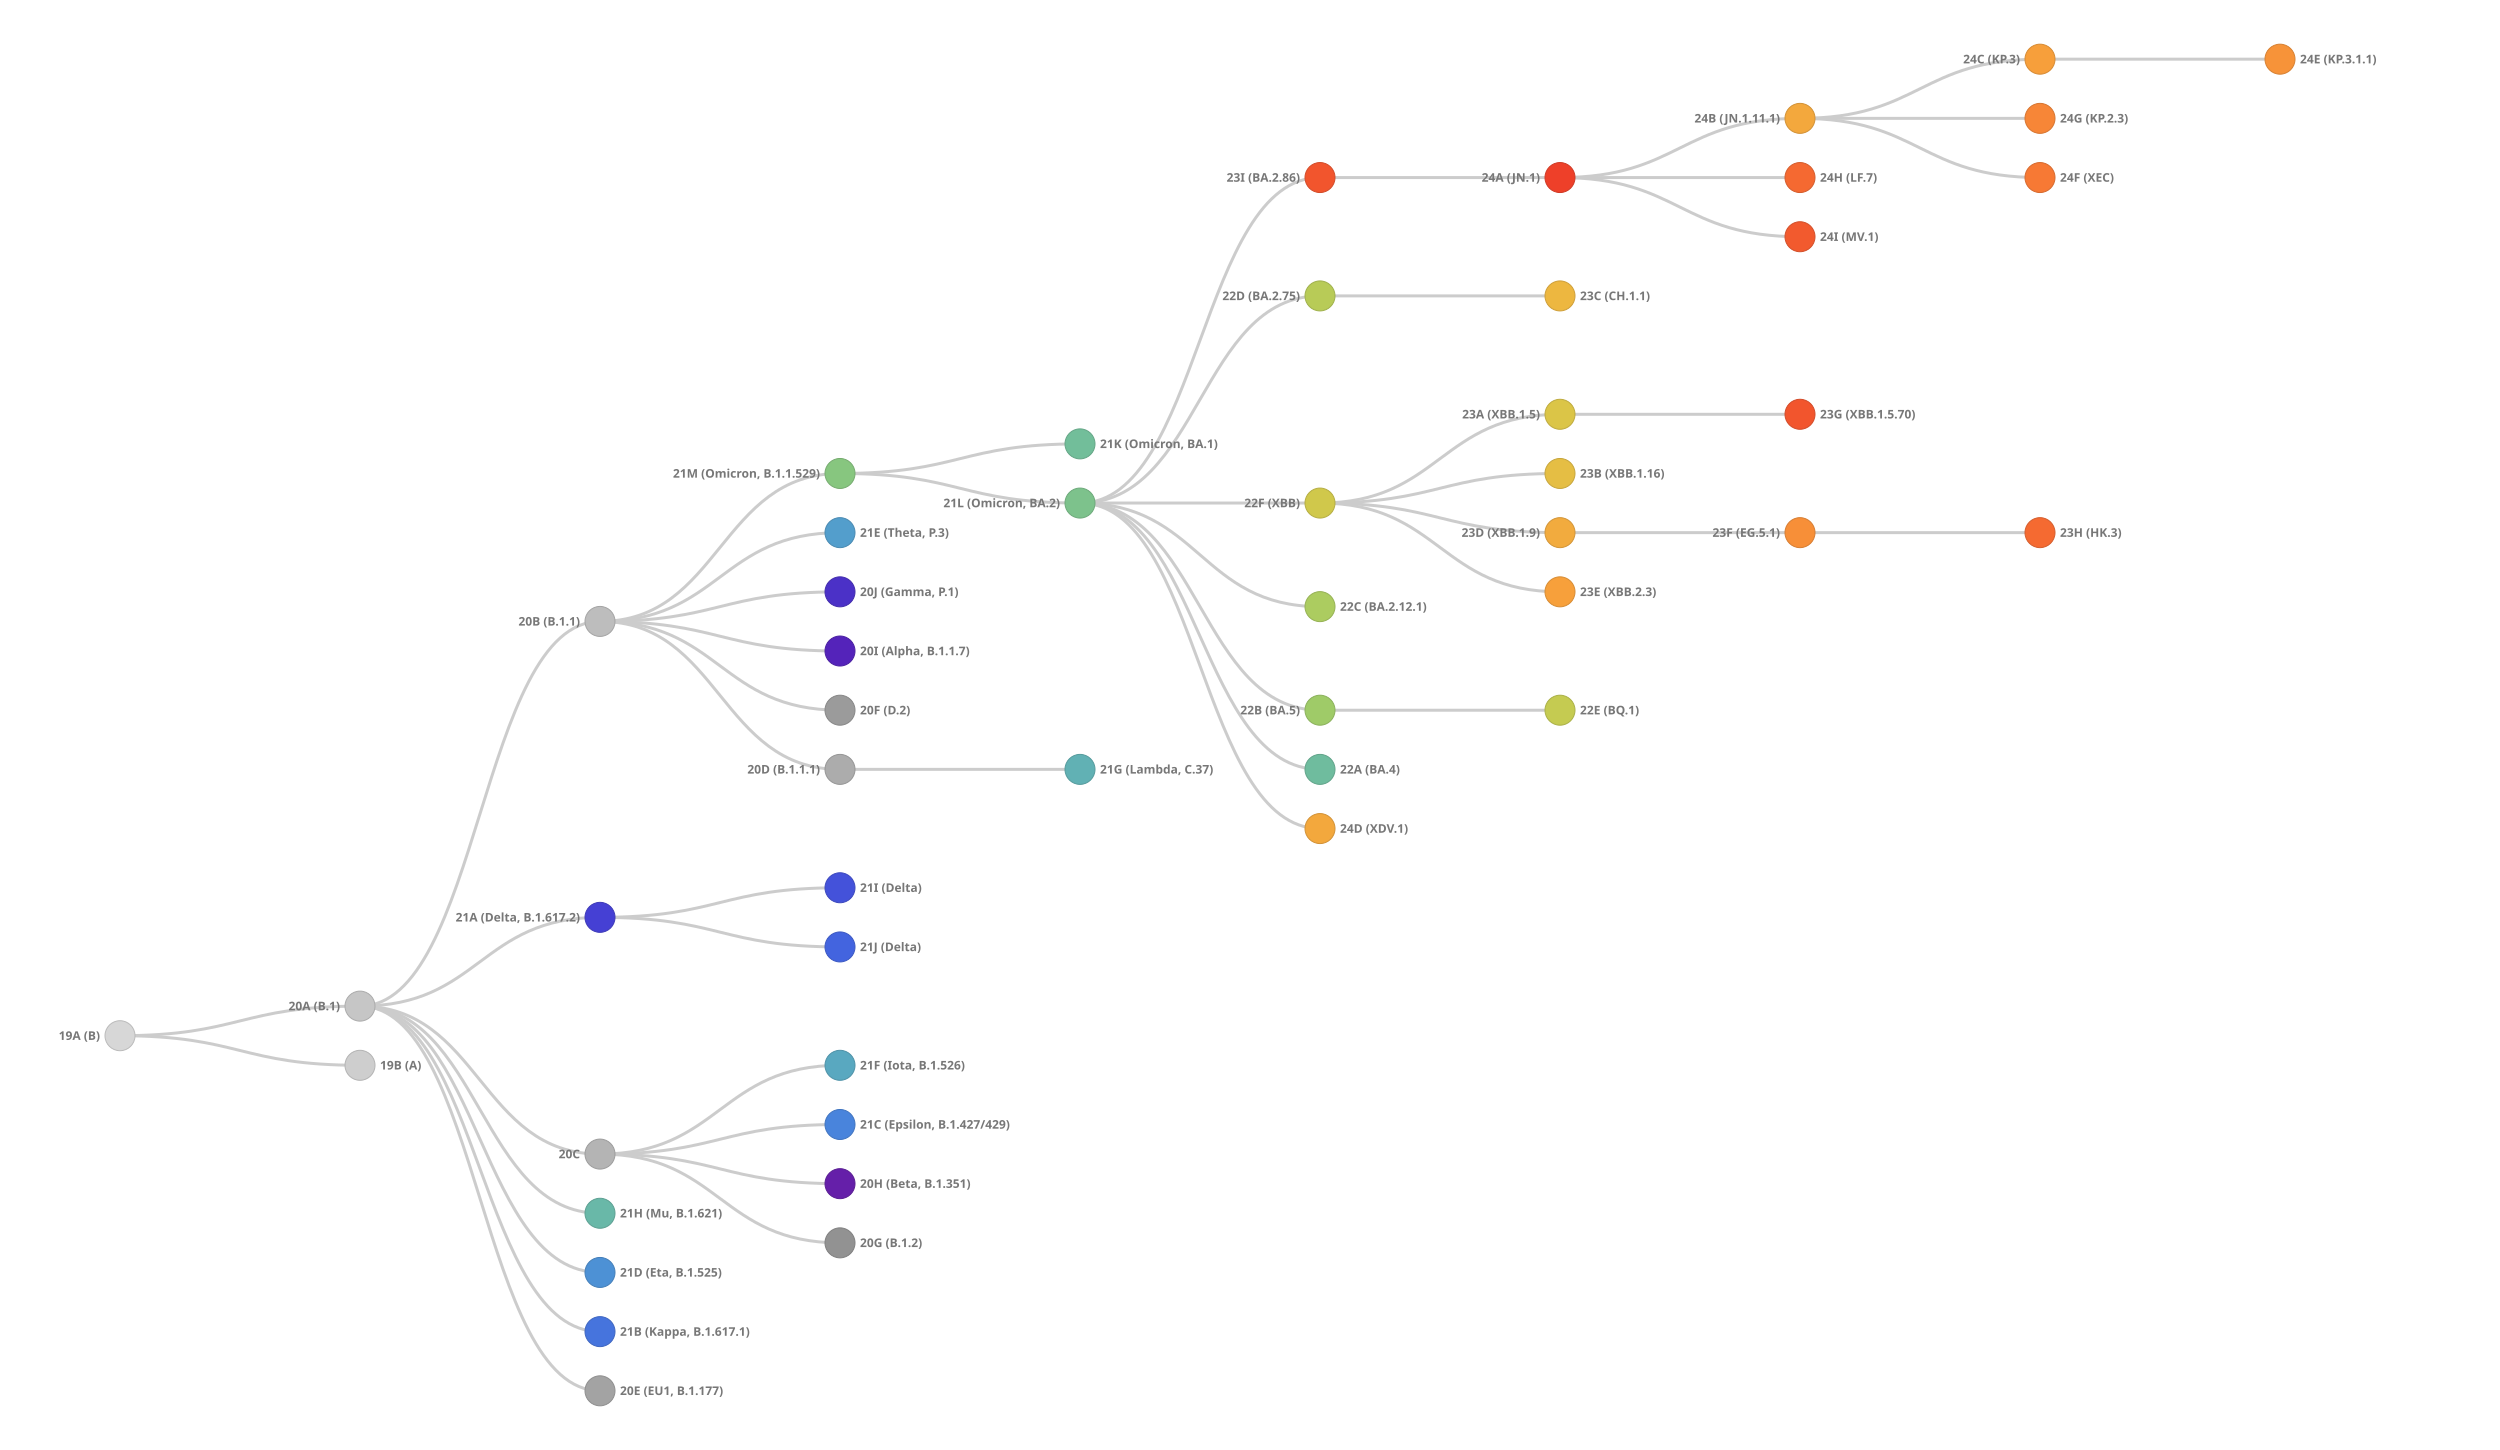
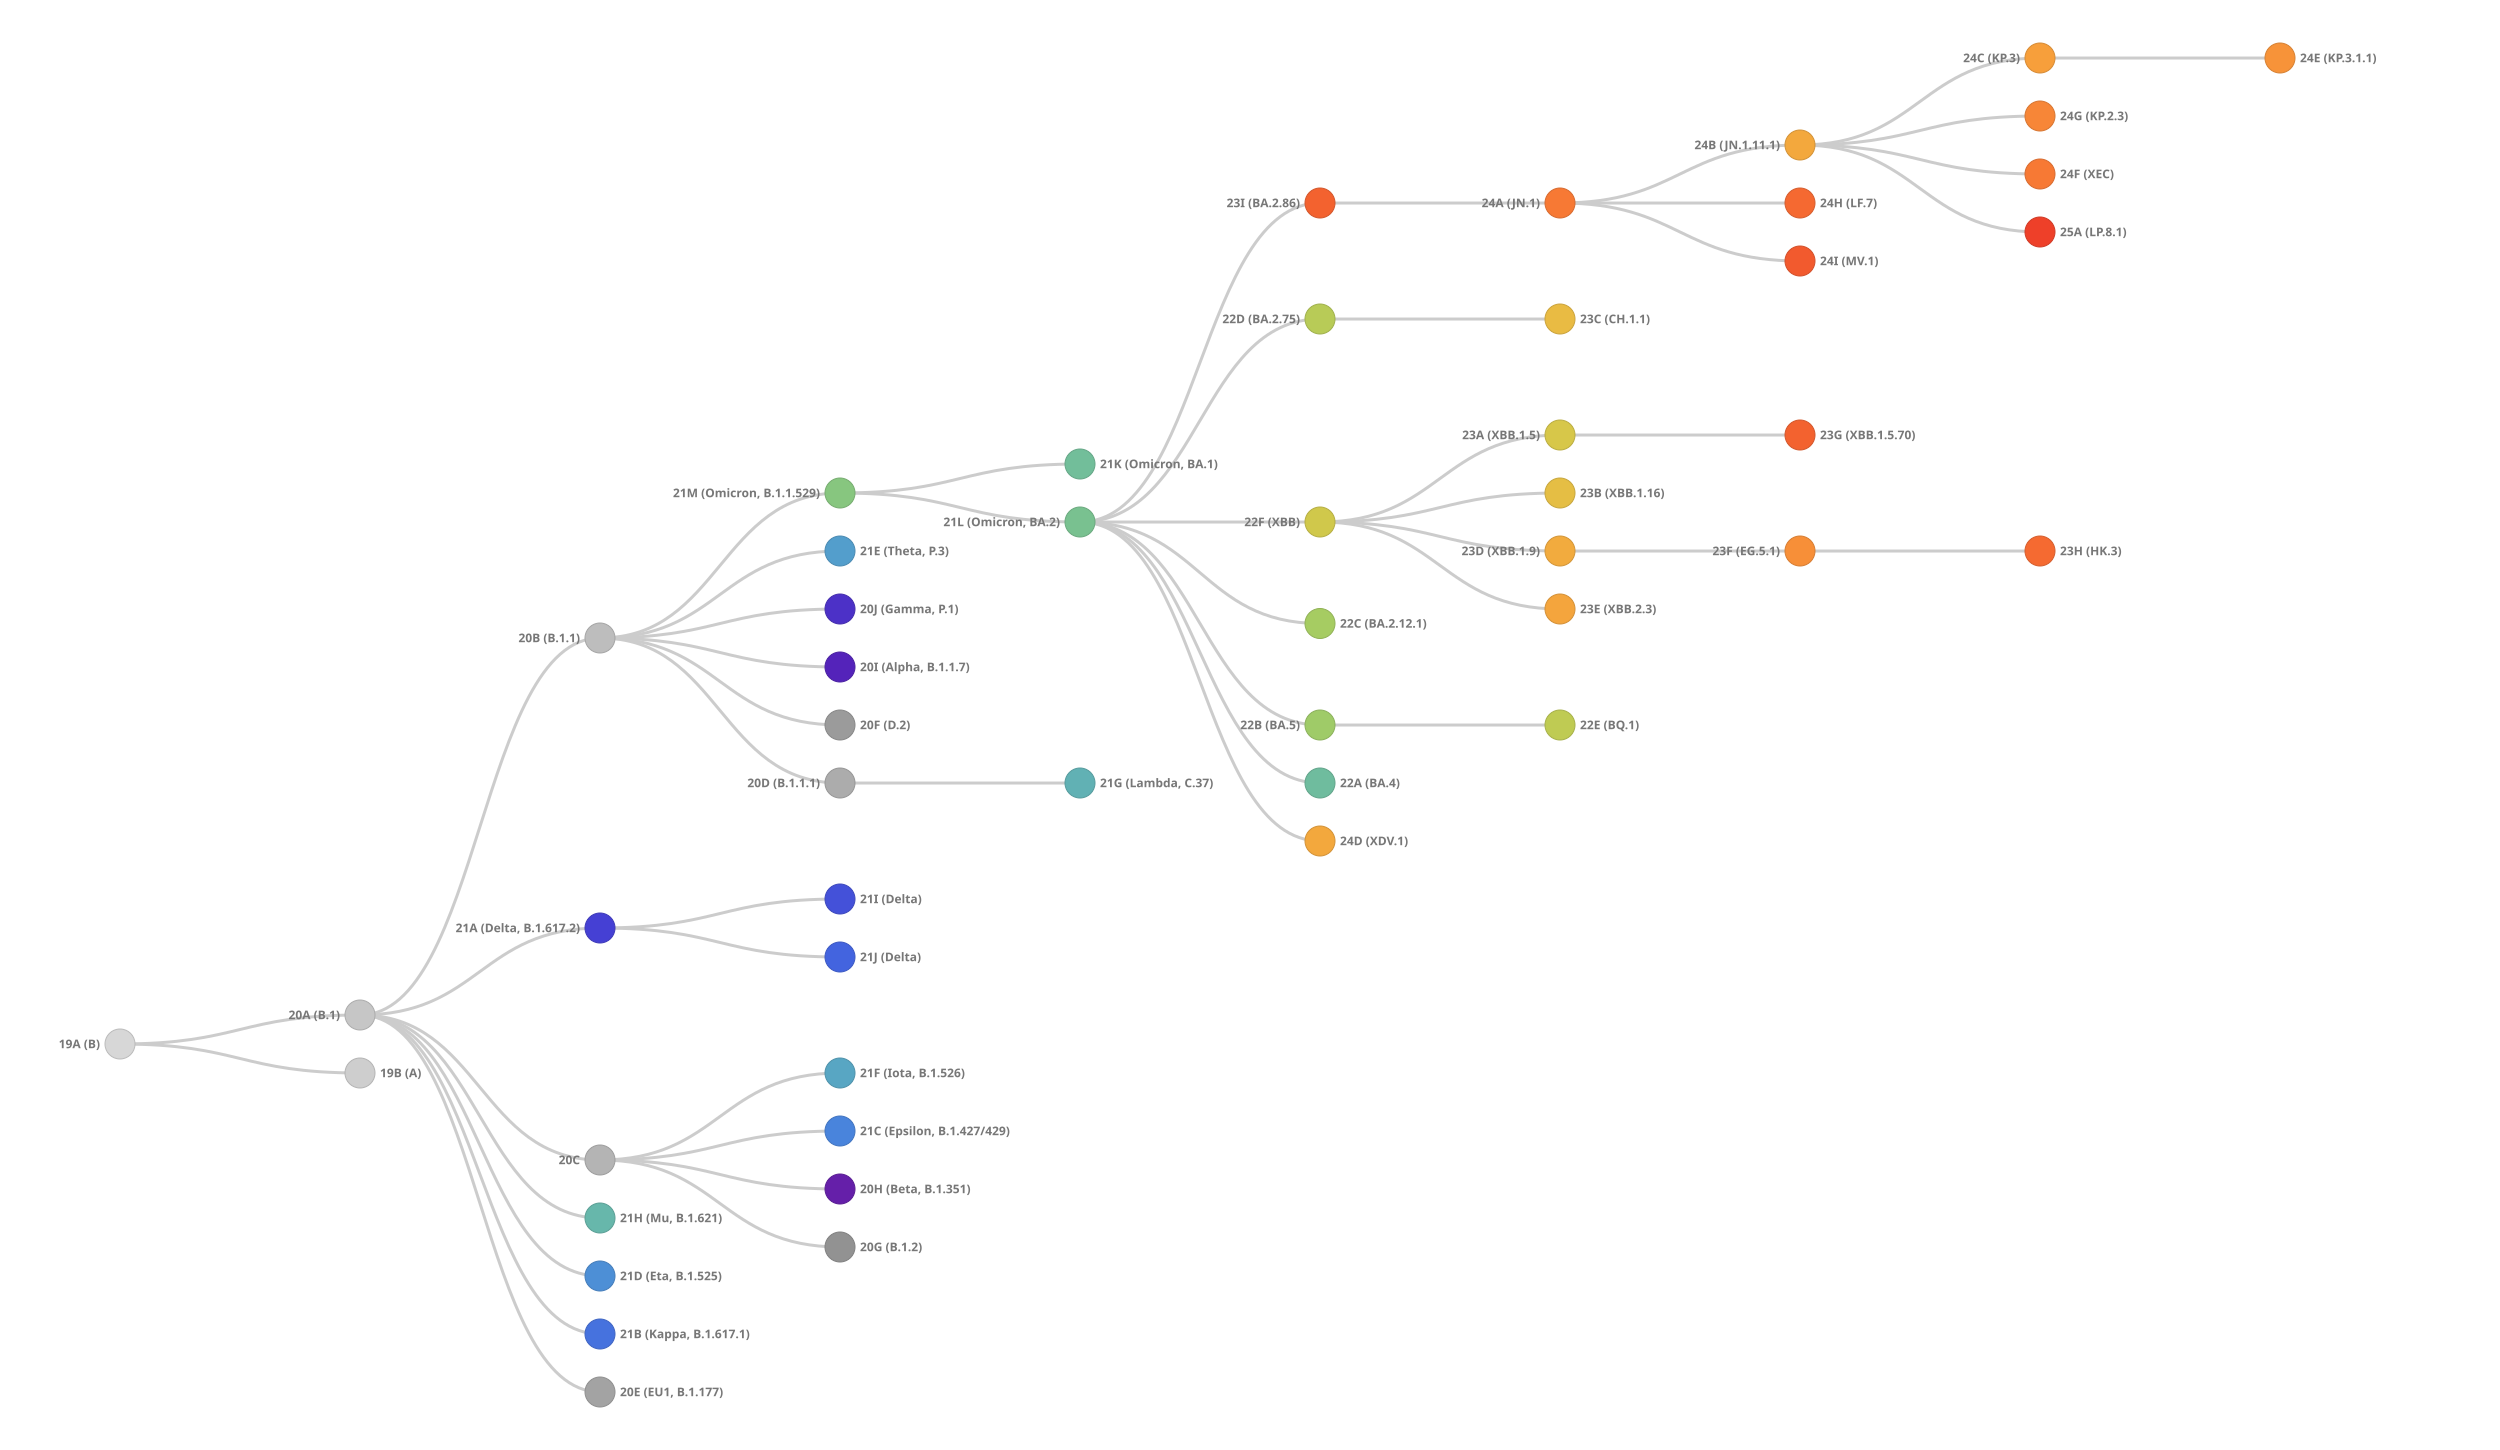
<svg xmlns="http://www.w3.org/2000/svg" class="d3-component" style="font-family:sans-serif;font-size:1.3rem" viewBox="0 0 2500 1450">
  <g transform="translate(120,0)">
-     <path fill="none" stroke="#ccc" stroke-width="3px" d="M 240 1006.122               C 120 1006.122,                 120 1035.714,                 0 1035.714" />
-     <path fill="none" stroke="#ccc" stroke-width="3px" d="M 240 1065.306               C 120 1065.306,                 120 1035.714,                 0 1035.714" />
-     <path fill="none" stroke="#ccc" stroke-width="3px" d="M 480 621.429               C 360 621.429,                 360 1006.122,                 240 1006.122" />
-     <path fill="none" stroke="#ccc" stroke-width="3px" d="M 480 917.347               C 360 917.347,                 360 1006.122,                 240 1006.122" />
-     <path fill="none" stroke="#ccc" stroke-width="3px" d="M 480 1154.082               C 360 1154.082,                 360 1006.122,                 240 1006.122" />
-     <path fill="none" stroke="#ccc" stroke-width="3px" d="M 480 1213.265               C 360 1213.265,                 360 1006.122,                 240 1006.122" />
-     <path fill="none" stroke="#ccc" stroke-width="3px" d="M 480 1272.449               C 360 1272.449,                 360 1006.122,                 240 1006.122" />
-     <path fill="none" stroke="#ccc" stroke-width="3px" d="M 480 1331.633               C 360 1331.633,                 360 1006.122,                 240 1006.122" />
-     <path fill="none" stroke="#ccc" stroke-width="3px" d="M 480 1390.816               C 360 1390.816,                 360 1006.122,                 240 1006.122" />
-     <path fill="none" stroke="#ccc" stroke-width="3px" d="M 720 473.469               C 600 473.469,                 600 621.429,                 480 621.429" />
-     <path fill="none" stroke="#ccc" stroke-width="3px" d="M 720 532.653               C 600 532.653,                 600 621.429,                 480 621.429" />
-     <path fill="none" stroke="#ccc" stroke-width="3px" d="M 720 591.837               C 600 591.837,                 600 621.429,                 480 621.429" />
-     <path fill="none" stroke="#ccc" stroke-width="3px" d="M 720 651.02               C 600 651.02,                 600 621.429,                 480 621.429" />
-     <path fill="none" stroke="#ccc" stroke-width="3px" d="M 720 710.204               C 600 710.204,                 600 621.429,                 480 621.429" />
-     <path fill="none" stroke="#ccc" stroke-width="3px" d="M 720 769.388               C 600 769.388,                 600 621.429,                 480 621.429" />
-     <path fill="none" stroke="#ccc" stroke-width="3px" d="M 720 887.755               C 600 887.755,                 600 917.347,                 480 917.347" />
-     <path fill="none" stroke="#ccc" stroke-width="3px" d="M 720 946.939               C 600 946.939,                 600 917.347,                 480 917.347" />
-     <path fill="none" stroke="#ccc" stroke-width="3px" d="M 720 1065.306               C 600 1065.306,                 600 1154.082,                 480 1154.082" />
-     <path fill="none" stroke="#ccc" stroke-width="3px" d="M 720 1124.49               C 600 1124.49,                 600 1154.082,                 480 1154.082" />
-     <path fill="none" stroke="#ccc" stroke-width="3px" d="M 720 1183.673               C 600 1183.673,                 600 1154.082,                 480 1154.082" />
-     <path fill="none" stroke="#ccc" stroke-width="3px" d="M 720 1242.857               C 600 1242.857,                 600 1154.082,                 480 1154.082" />
-     <path fill="none" stroke="#ccc" stroke-width="3px" d="M 960 443.878               C 840 443.878,                 840 473.469,                 720 473.469" />
-     <path fill="none" stroke="#ccc" stroke-width="3px" d="M 960 503.061               C 840 503.061,                 840 473.469,                 720 473.469" />
-     <path fill="none" stroke="#ccc" stroke-width="3px" d="M 960 769.388               C 840 769.388,                 840 769.388,                 720 769.388" />
-     <path fill="none" stroke="#ccc" stroke-width="3px" d="M 1200 177.551               C 1080 177.551,                 1080 503.061,                 960 503.061" />
-     <path fill="none" stroke="#ccc" stroke-width="3px" d="M 1200 295.918               C 1080 295.918,                 1080 503.061,                 960 503.061" />
-     <path fill="none" stroke="#ccc" stroke-width="3px" d="M 1200 503.061               C 1080 503.061,                 1080 503.061,                 960 503.061" />
-     <path fill="none" stroke="#ccc" stroke-width="3px" d="M 1200 606.633               C 1080 606.633,                 1080 503.061,                 960 503.061" />
-     <path fill="none" stroke="#ccc" stroke-width="3px" d="M 1200 710.204               C 1080 710.204,                 1080 503.061,                 960 503.061" />
-     <path fill="none" stroke="#ccc" stroke-width="3px" d="M 1200 769.388               C 1080 769.388,                 1080 503.061,                 960 503.061" />
-     <path fill="none" stroke="#ccc" stroke-width="3px" d="M 1200 828.571               C 1080 828.571,                 1080 503.061,                 960 503.061" />
-     <path fill="none" stroke="#ccc" stroke-width="3px" d="M 1440 177.551               C 1320 177.551,                 1320 177.551,                 1200 177.551" />
-     <path fill="none" stroke="#ccc" stroke-width="3px" d="M 1440 295.918               C 1320 295.918,                 1320 295.918,                 1200 295.918" />
-     <path fill="none" stroke="#ccc" stroke-width="3px" d="M 1440 414.286               C 1320 414.286,                 1320 503.061,                 1200 503.061" />
-     <path fill="none" stroke="#ccc" stroke-width="3px" d="M 1440 473.469               C 1320 473.469,                 1320 503.061,                 1200 503.061" />
-     <path fill="none" stroke="#ccc" stroke-width="3px" d="M 1440 532.653               C 1320 532.653,                 1320 503.061,                 1200 503.061" />
-     <path fill="none" stroke="#ccc" stroke-width="3px" d="M 1440 591.837               C 1320 591.837,                 1320 503.061,                 1200 503.061" />
-     <path fill="none" stroke="#ccc" stroke-width="3px" d="M 1440 710.204               C 1320 710.204,                 1320 710.204,                 1200 710.204" />
-     <path fill="none" stroke="#ccc" stroke-width="3px" d="M 1680 118.367               C 1560 118.367,                 1560 177.551,                 1440 177.551" />
-     <path fill="none" stroke="#ccc" stroke-width="3px" d="M 1680 177.551               C 1560 177.551,                 1560 177.551,                 1440 177.551" />
-     <path fill="none" stroke="#ccc" stroke-width="3px" d="M 1680 236.735               C 1560 236.735,                 1560 177.551,                 1440 177.551" />
-     <path fill="none" stroke="#ccc" stroke-width="3px" d="M 1680 414.286               C 1560 414.286,                 1560 414.286,                 1440 414.286" />
-     <path fill="none" stroke="#ccc" stroke-width="3px" d="M 1680 532.653               C 1560 532.653,                 1560 532.653,                 1440 532.653" />
-     <path fill="none" stroke="#ccc" stroke-width="3px" d="M 1920 59.184               C 1800 59.184,                 1800 118.367,                 1680 118.367" />
-     <path fill="none" stroke="#ccc" stroke-width="3px" d="M 1920 118.367               C 1800 118.367,                 1800 118.367,                 1680 118.367" />
-     <path fill="none" stroke="#ccc" stroke-width="3px" d="M 1920 177.551               C 1800 177.551,                 1800 118.367,                 1680 118.367" />
-     <path fill="none" stroke="#ccc" stroke-width="3px" d="M 1920 532.653               C 1800 532.653,                 1800 532.653,                 1680 532.653" />
-     <path fill="none" stroke="#ccc" stroke-width="3px" d="M 2160 59.184               C 2040 59.184,                 2040 59.184,                 1920 59.184" />
-     <g class="node" transform="translate(0,1035.714)">
+     <path fill="none" stroke="#ccc" stroke-width="3px" d="M 240 1015               C 120 1015,                 120 1044,                 0 1044" />
+     <path fill="none" stroke="#ccc" stroke-width="3px" d="M 240 1073               C 120 1073,                 120 1044,                 0 1044" />
+     <path fill="none" stroke="#ccc" stroke-width="3px" d="M 480 638               C 360 638,                 360 1015,                 240 1015" />
+     <path fill="none" stroke="#ccc" stroke-width="3px" d="M 480 928               C 360 928,                 360 1015,                 240 1015" />
+     <path fill="none" stroke="#ccc" stroke-width="3px" d="M 480 1160               C 360 1160,                 360 1015,                 240 1015" />
+     <path fill="none" stroke="#ccc" stroke-width="3px" d="M 480 1218               C 360 1218,                 360 1015,                 240 1015" />
+     <path fill="none" stroke="#ccc" stroke-width="3px" d="M 480 1276               C 360 1276,                 360 1015,                 240 1015" />
+     <path fill="none" stroke="#ccc" stroke-width="3px" d="M 480 1334               C 360 1334,                 360 1015,                 240 1015" />
+     <path fill="none" stroke="#ccc" stroke-width="3px" d="M 480 1392               C 360 1392,                 360 1015,                 240 1015" />
+     <path fill="none" stroke="#ccc" stroke-width="3px" d="M 720 493               C 600 493,                 600 638,                 480 638" />
+     <path fill="none" stroke="#ccc" stroke-width="3px" d="M 720 551               C 600 551,                 600 638,                 480 638" />
+     <path fill="none" stroke="#ccc" stroke-width="3px" d="M 720 609               C 600 609,                 600 638,                 480 638" />
+     <path fill="none" stroke="#ccc" stroke-width="3px" d="M 720 667               C 600 667,                 600 638,                 480 638" />
+     <path fill="none" stroke="#ccc" stroke-width="3px" d="M 720 725               C 600 725,                 600 638,                 480 638" />
+     <path fill="none" stroke="#ccc" stroke-width="3px" d="M 720 783               C 600 783,                 600 638,                 480 638" />
+     <path fill="none" stroke="#ccc" stroke-width="3px" d="M 720 899               C 600 899,                 600 928,                 480 928" />
+     <path fill="none" stroke="#ccc" stroke-width="3px" d="M 720 957               C 600 957,                 600 928,                 480 928" />
+     <path fill="none" stroke="#ccc" stroke-width="3px" d="M 720 1073               C 600 1073,                 600 1160,                 480 1160" />
+     <path fill="none" stroke="#ccc" stroke-width="3px" d="M 720 1131               C 600 1131,                 600 1160,                 480 1160" />
+     <path fill="none" stroke="#ccc" stroke-width="3px" d="M 720 1189               C 600 1189,                 600 1160,                 480 1160" />
+     <path fill="none" stroke="#ccc" stroke-width="3px" d="M 720 1247               C 600 1247,                 600 1160,                 480 1160" />
+     <path fill="none" stroke="#ccc" stroke-width="3px" d="M 960 464               C 840 464,                 840 493,                 720 493" />
+     <path fill="none" stroke="#ccc" stroke-width="3px" d="M 960 522               C 840 522,                 840 493,                 720 493" />
+     <path fill="none" stroke="#ccc" stroke-width="3px" d="M 960 783               C 840 783,                 840 783,                 720 783" />
+     <path fill="none" stroke="#ccc" stroke-width="3px" d="M 1200 203               C 1080 203,                 1080 522,                 960 522" />
+     <path fill="none" stroke="#ccc" stroke-width="3px" d="M 1200 319               C 1080 319,                 1080 522,                 960 522" />
+     <path fill="none" stroke="#ccc" stroke-width="3px" d="M 1200 522               C 1080 522,                 1080 522,                 960 522" />
+     <path fill="none" stroke="#ccc" stroke-width="3px" d="M 1200 623.5               C 1080 623.5,                 1080 522,                 960 522" />
+     <path fill="none" stroke="#ccc" stroke-width="3px" d="M 1200 725               C 1080 725,                 1080 522,                 960 522" />
+     <path fill="none" stroke="#ccc" stroke-width="3px" d="M 1200 783               C 1080 783,                 1080 522,                 960 522" />
+     <path fill="none" stroke="#ccc" stroke-width="3px" d="M 1200 841               C 1080 841,                 1080 522,                 960 522" />
+     <path fill="none" stroke="#ccc" stroke-width="3px" d="M 1440 203               C 1320 203,                 1320 203,                 1200 203" />
+     <path fill="none" stroke="#ccc" stroke-width="3px" d="M 1440 319               C 1320 319,                 1320 319,                 1200 319" />
+     <path fill="none" stroke="#ccc" stroke-width="3px" d="M 1440 435               C 1320 435,                 1320 522,                 1200 522" />
+     <path fill="none" stroke="#ccc" stroke-width="3px" d="M 1440 493               C 1320 493,                 1320 522,                 1200 522" />
+     <path fill="none" stroke="#ccc" stroke-width="3px" d="M 1440 551               C 1320 551,                 1320 522,                 1200 522" />
+     <path fill="none" stroke="#ccc" stroke-width="3px" d="M 1440 609               C 1320 609,                 1320 522,                 1200 522" />
+     <path fill="none" stroke="#ccc" stroke-width="3px" d="M 1440 725               C 1320 725,                 1320 725,                 1200 725" />
+     <path fill="none" stroke="#ccc" stroke-width="3px" d="M 1680 145               C 1560 145,                 1560 203,                 1440 203" />
+     <path fill="none" stroke="#ccc" stroke-width="3px" d="M 1680 203               C 1560 203,                 1560 203,                 1440 203" />
+     <path fill="none" stroke="#ccc" stroke-width="3px" d="M 1680 261               C 1560 261,                 1560 203,                 1440 203" />
+     <path fill="none" stroke="#ccc" stroke-width="3px" d="M 1680 435               C 1560 435,                 1560 435,                 1440 435" />
+     <path fill="none" stroke="#ccc" stroke-width="3px" d="M 1680 551               C 1560 551,                 1560 551,                 1440 551" />
+     <path fill="none" stroke="#ccc" stroke-width="3px" d="M 1920 58               C 1800 58,                 1800 145,                 1680 145" />
+     <path fill="none" stroke="#ccc" stroke-width="3px" d="M 1920 116               C 1800 116,                 1800 145,                 1680 145" />
+     <path fill="none" stroke="#ccc" stroke-width="3px" d="M 1920 174               C 1800 174,                 1800 145,                 1680 145" />
+     <path fill="none" stroke="#ccc" stroke-width="3px" d="M 1920 232               C 1800 232,                 1800 145,                 1680 145" />
+     <path fill="none" stroke="#ccc" stroke-width="3px" d="M 1920 551               C 1800 551,                 1800 551,                 1680 551" />
+     <path fill="none" stroke="#ccc" stroke-width="3px" d="M 2160 58               C 2040 58,                 2040 58,                 1920 58" />
+     <g class="node" transform="translate(0,1044)">
      <circle class="node" r="15" style="fill: rgb(215, 215, 215); stroke: rgb(186, 186, 186);" />
      <text dy=".35em" x="-20" text-anchor="end" fill="#777" font-weight="700">19A (B)</text>
    </g>
-     <g class="node" transform="translate(240,1006.122)">
+     <g class="node" transform="translate(240,1015)">
      <circle class="node" r="15" style="fill: rgb(198, 198, 198); stroke: rgb(171, 171, 171);" />
      <text dy=".35em" x="-20" text-anchor="end" fill="#777" font-weight="700">20A (B.1)</text>
    </g>
-     <g class="node" transform="translate(240,1065.306)">
+     <g class="node" transform="translate(240,1073)">
      <circle class="node" r="15" style="fill: rgb(206, 206, 206); stroke: rgb(179, 179, 179);" />
      <text dy=".35em" x="20" text-anchor="start" fill="#777" font-weight="700">19B (A)</text>
    </g>
-     <g class="node" transform="translate(480,621.4286)">
+     <g class="node" transform="translate(480,638)">
      <circle class="node" r="15" style="fill: rgb(189, 189, 189); stroke: rgb(164, 164, 164);" />
      <text dy=".35em" x="-20" text-anchor="end" fill="#777" font-weight="700">20B (B.1.1)</text>
    </g>
-     <g class="node" transform="translate(480,917.3469)">
+     <g class="node" transform="translate(480,928)">
      <circle class="node" r="15" style="fill: rgb(69, 64, 212); stroke: rgb(60, 56, 183);" />
      <text dy=".35em" x="-20" text-anchor="end" fill="#777" font-weight="700">21A (Delta, B.1.617.2)</text>
    </g>
-     <g class="node" transform="translate(480,1154.082)">
+     <g class="node" transform="translate(480,1160)">
      <circle class="node" r="15" style="fill: rgb(180, 180, 180); stroke: rgb(156, 156, 156);" />
      <text dy=".35em" x="-20" text-anchor="end" fill="#777" font-weight="700">20C</text>
    </g>
-     <g class="node" transform="translate(480,1213.265)">
-       <circle class="node" r="15" style="fill: rgb(105, 184, 168); stroke: rgb(91, 159, 145);" />
+     <g class="node" transform="translate(480,1218)">
+       <circle class="node" r="15" style="fill: rgb(103, 183, 171); stroke: rgb(89, 158, 148);" />
      <text dy=".35em" x="20" text-anchor="start" fill="#777" font-weight="700">21H (Mu, B.1.621)</text>
    </g>
-     <g class="node" transform="translate(480,1272.449)">
-       <circle class="node" r="15" style="fill: rgb(77, 145, 213); stroke: rgb(67, 126, 184);" />
+     <g class="node" transform="translate(480,1276)">
+       <circle class="node" r="15" style="fill: rgb(77, 143, 214); stroke: rgb(67, 124, 185);" />
      <text dy=".35em" x="20" text-anchor="start" fill="#777" font-weight="700">21D (Eta, B.1.525)</text>
    </g>
-     <g class="node" transform="translate(480,1331.633)">
-       <circle class="node" r="15" style="fill: rgb(70, 116, 221); stroke: rgb(61, 101, 192);" />
+     <g class="node" transform="translate(480,1334)">
+       <circle class="node" r="15" style="fill: rgb(70, 114, 222); stroke: rgb(61, 99, 193);" />
      <text dy=".35em" x="20" text-anchor="start" fill="#777" font-weight="700">21B (Kappa, B.1.617.1)</text>
    </g>
-     <g class="node" transform="translate(480,1390.816)">
+     <g class="node" transform="translate(480,1392)">
      <circle class="node" r="15" style="fill: rgb(163, 163, 163); stroke: rgb(142, 142, 142);" />
      <text dy=".35em" x="20" text-anchor="start" fill="#777" font-weight="700">20E (EU1, B.1.177)</text>
    </g>
-     <g class="node" transform="translate(720,473.4694)">
+     <g class="node" transform="translate(720,493)">
      <circle class="node" r="15" style="fill: rgb(135, 198, 127); stroke: rgb(117, 171, 110);" />
      <text dy=".35em" x="-20" text-anchor="end" fill="#777" font-weight="700">21M (Omicron, B.1.1.529)</text>
    </g>
-     <g class="node" transform="translate(720,532.6531)">
+     <g class="node" transform="translate(720,551)">
      <circle class="node" r="15" style="fill: rgb(83, 158, 204); stroke: rgb(72, 137, 177);" />
      <text dy=".35em" x="20" text-anchor="start" fill="#777" font-weight="700">21E (Theta, P.3)</text>
    </g>
-     <g class="node" transform="translate(720,591.8367)">
-       <circle class="node" r="15" style="fill: rgb(75, 49, 199); stroke: rgb(65, 43, 172);" />
+     <g class="node" transform="translate(720,609)">
+       <circle class="node" r="15" style="fill: rgb(76, 49, 199); stroke: rgb(66, 43, 172);" />
      <text dy=".35em" x="20" text-anchor="start" fill="#777" font-weight="700">20J (Gamma, P.1)</text>
    </g>
-     <g class="node" transform="translate(720,651.0204)">
+     <g class="node" transform="translate(720,667)">
      <circle class="node" r="15" style="fill: rgb(84, 35, 186); stroke: rgb(73, 31, 161);" />
      <text dy=".35em" x="20" text-anchor="start" fill="#777" font-weight="700">20I (Alpha, B.1.1.7)</text>
    </g>
-     <g class="node" transform="translate(720,710.2041)">
+     <g class="node" transform="translate(720,725)">
      <circle class="node" r="15" style="fill: rgb(155, 155, 155); stroke: rgb(134, 134, 134);" />
      <text dy=".35em" x="20" text-anchor="start" fill="#777" font-weight="700">20F (D.2)</text>
    </g>
-     <g class="node" transform="translate(720,769.3878)">
+     <g class="node" transform="translate(720,783)">
      <circle class="node" r="15" style="fill: rgb(172, 172, 172); stroke: rgb(149, 149, 149);" />
      <text dy=".35em" x="-20" text-anchor="end" fill="#777" font-weight="700">20D (B.1.1.1)</text>
    </g>
-     <g class="node" transform="translate(720,887.7551)">
-       <circle class="node" r="15" style="fill: rgb(68, 82, 218); stroke: rgb(59, 71, 189);" />
+     <g class="node" transform="translate(720,899)">
+       <circle class="node" r="15" style="fill: rgb(68, 81, 217); stroke: rgb(59, 70, 188);" />
      <text dy=".35em" x="20" text-anchor="start" fill="#777" font-weight="700">21I (Delta)</text>
    </g>
-     <g class="node" transform="translate(720,946.9388)">
+     <g class="node" transform="translate(720,957)">
      <circle class="node" r="15" style="fill: rgb(67, 100, 223); stroke: rgb(58, 87, 194);" />
      <text dy=".35em" x="20" text-anchor="start" fill="#777" font-weight="700">21J (Delta)</text>
    </g>
-     <g class="node" transform="translate(720,1065.306)">
-       <circle class="node" r="15" style="fill: rgb(89, 168, 192); stroke: rgb(77, 145, 167);" />
+     <g class="node" transform="translate(720,1073)">
+       <circle class="node" r="15" style="fill: rgb(88, 166, 195); stroke: rgb(76, 144, 169);" />
      <text dy=".35em" x="20" text-anchor="start" fill="#777" font-weight="700">21F (Iota, B.1.526)</text>
    </g>
-     <g class="node" transform="translate(720,1124.49)">
+     <g class="node" transform="translate(720,1131)">
      <circle class="node" r="15" style="fill: rgb(73, 132, 220); stroke: rgb(63, 115, 191);" />
      <text dy=".35em" x="20" text-anchor="start" fill="#777" font-weight="700">21C (Epsilon, B.1.427/429)</text>
    </g>
-     <g class="node" transform="translate(720,1183.673)">
+     <g class="node" transform="translate(720,1189)">
      <circle class="node" r="15" style="fill: rgb(101, 31, 169); stroke: rgb(88, 27, 146);" />
      <text dy=".35em" x="20" text-anchor="start" fill="#777" font-weight="700">20H (Beta, B.1.351)</text>
    </g>
-     <g class="node" transform="translate(720,1242.857)">
+     <g class="node" transform="translate(720,1247)">
      <circle class="node" r="15" style="fill: rgb(146, 146, 146); stroke: rgb(127, 127, 127);" />
      <text dy=".35em" x="20" text-anchor="start" fill="#777" font-weight="700">20G (B.1.2)</text>
    </g>
-     <g class="node" transform="translate(960,443.8776)">
+     <g class="node" transform="translate(960,464)">
      <circle class="node" r="15" style="fill: rgb(114, 190, 154); stroke: rgb(99, 165, 133);" />
      <text dy=".35em" x="20" text-anchor="start" fill="#777" font-weight="700">21K (Omicron, BA.1)</text>
    </g>
-     <g class="node" transform="translate(960,503.0612)">
-       <circle class="node" r="15" style="fill: rgb(125, 194, 140); stroke: rgb(108, 169, 121);" />
+     <g class="node" transform="translate(960,522)">
+       <circle class="node" r="15" style="fill: rgb(121, 193, 144); stroke: rgb(105, 168, 125);" />
      <text dy=".35em" x="-20" text-anchor="end" fill="#777" font-weight="700">21L (Omicron, BA.2)</text>
    </g>
-     <g class="node" transform="translate(960,769.3878)">
+     <g class="node" transform="translate(960,783)">
      <circle class="node" r="15" style="fill: rgb(97, 177, 180); stroke: rgb(84, 154, 156);" />
      <text dy=".35em" x="20" text-anchor="start" fill="#777" font-weight="700">21G (Lambda, C.37)</text>
    </g>
-     <g class="node" transform="translate(1200,177.551)">
-       <circle class="node" r="15" style="fill: rgb(242, 85, 45); stroke: rgb(210, 74, 39);" />
+     <g class="node" transform="translate(1200,203)">
+       <circle class="node" r="15" style="fill: rgb(243, 98, 47); stroke: rgb(210, 85, 41);" />
      <text dy=".35em" x="-20" text-anchor="end" fill="#777" font-weight="700">23I (BA.2.86)</text>
    </g>
-     <g class="node" transform="translate(1200,295.9184)">
+     <g class="node" transform="translate(1200,319)">
      <circle class="node" r="15" style="fill: rgb(184, 203, 87); stroke: rgb(159, 176, 75);" />
      <text dy=".35em" x="-20" text-anchor="end" fill="#777" font-weight="700">22D (BA.2.75)</text>
    </g>
-     <g class="node" transform="translate(1200,503.0612)">
+     <g class="node" transform="translate(1200,522)">
      <circle class="node" r="15" style="fill: rgb(208, 200, 75); stroke: rgb(181, 173, 65);" />
      <text dy=".35em" x="-20" text-anchor="end" fill="#777" font-weight="700">22F (XBB)</text>
    </g>
-     <g class="node" transform="translate(1200,606.6327)">
-       <circle class="node" r="15" style="fill: rgb(172, 204, 96); stroke: rgb(149, 177, 83);" />
+     <g class="node" transform="translate(1200,623.5)">
+       <circle class="node" r="15" style="fill: rgb(166, 204, 98); stroke: rgb(144, 177, 85);" />
      <text dy=".35em" x="20" text-anchor="start" fill="#777" font-weight="700">22C (BA.2.12.1)</text>
    </g>
-     <g class="node" transform="translate(1200,710.2041)">
+     <g class="node" transform="translate(1200,725)">
      <circle class="node" r="15" style="fill: rgb(159, 203, 104); stroke: rgb(138, 176, 90);" />
      <text dy=".35em" x="-20" text-anchor="end" fill="#777" font-weight="700">22B (BA.5)</text>
    </g>
-     <g class="node" transform="translate(1200,769.3878)">
+     <g class="node" transform="translate(1200,783)">
      <circle class="node" r="15" style="fill: rgb(111, 188, 158); stroke: rgb(96, 163, 137);" />
      <text dy=".35em" x="20" text-anchor="start" fill="#777" font-weight="700">22A (BA.4)</text>
    </g>
-     <g class="node" transform="translate(1200,828.5714)">
+     <g class="node" transform="translate(1200,841)">
      <circle class="node" r="15" style="fill: rgb(243, 168, 61); stroke: rgb(210, 145, 53);" />
      <text dy=".35em" x="20" text-anchor="start" fill="#777" font-weight="700">24D (XDV.1)</text>
    </g>
-     <g class="node" transform="translate(1440,177.551)">
-       <circle class="node" r="15" style="fill: rgb(238, 64, 41); stroke: rgb(207, 56, 35);" />
+     <g class="node" transform="translate(1440,203)">
+       <circle class="node" r="15" style="fill: rgb(247, 121, 52); stroke: rgb(214, 105, 45);" />
      <text dy=".35em" x="-20" text-anchor="end" fill="#777" font-weight="700">24A (JN.1)</text>
    </g>
-     <g class="node" transform="translate(1440,295.9184)">
-       <circle class="node" r="15" style="fill: rgb(237, 183, 64); stroke: rgb(206, 158, 56);" />
+     <g class="node" transform="translate(1440,319)">
+       <circle class="node" r="15" style="fill: rgb(233, 187, 67); stroke: rgb(202, 162, 58);" />
      <text dy=".35em" x="20" text-anchor="start" fill="#777" font-weight="700">23C (CH.1.1)</text>
    </g>
-     <g class="node" transform="translate(1440,414.2857)">
-       <circle class="node" r="15" style="fill: rgb(219, 197, 71); stroke: rgb(190, 170, 61);" />
+     <g class="node" transform="translate(1440,435)">
+       <circle class="node" r="15" style="fill: rgb(215, 199, 73); stroke: rgb(186, 172, 63);" />
      <text dy=".35em" x="-20" text-anchor="end" fill="#777" font-weight="700">23A (XBB.1.5)</text>
    </g>
-     <g class="node" transform="translate(1440,473.4694)">
+     <g class="node" transform="translate(1440,493)">
      <circle class="node" r="15" style="fill: rgb(229, 190, 68); stroke: rgb(198, 165, 59);" />
      <text dy=".35em" x="20" text-anchor="start" fill="#777" font-weight="700">23B (XBB.1.16)</text>
    </g>
-     <g class="node" transform="translate(1440,532.6531)">
+     <g class="node" transform="translate(1440,551)">
      <circle class="node" r="15" style="fill: rgb(242, 171, 62); stroke: rgb(210, 148, 54);" />
      <text dy=".35em" x="-20" text-anchor="end" fill="#777" font-weight="700">23D (XBB.1.9)</text>
    </g>
-     <g class="node" transform="translate(1440,591.8367)">
-       <circle class="node" r="15" style="fill: rgb(247, 160, 59); stroke: rgb(214, 139, 51);" />
+     <g class="node" transform="translate(1440,609)">
+       <circle class="node" r="15" style="fill: rgb(244, 165, 61); stroke: rgb(211, 143, 53);" />
      <text dy=".35em" x="20" text-anchor="start" fill="#777" font-weight="700">23E (XBB.2.3)</text>
    </g>
-     <g class="node" transform="translate(1440,710.2041)">
-       <circle class="node" r="15" style="fill: rgb(197, 203, 81); stroke: rgb(170, 176, 70);" />
+     <g class="node" transform="translate(1440,725)">
+       <circle class="node" r="15" style="fill: rgb(191, 203, 83); stroke: rgb(166, 176, 72);" />
      <text dy=".35em" x="20" text-anchor="start" fill="#777" font-weight="700">22E (BQ.1)</text>
    </g>
-     <g class="node" transform="translate(1680,118.3673)">
+     <g class="node" transform="translate(1680,145)">
      <circle class="node" r="15" style="fill: rgb(243, 168, 61); stroke: rgb(210, 145, 53);" />
      <text dy=".35em" x="-20" text-anchor="end" fill="#777" font-weight="700">24B (JN.1.11.1)</text>
    </g>
-     <g class="node" transform="translate(1680,177.551)">
+     <g class="node" transform="translate(1680,203)">
      <circle class="node" r="15" style="fill: rgb(245, 105, 49); stroke: rgb(212, 91, 43);" />
      <text dy=".35em" x="20" text-anchor="start" fill="#777" font-weight="700">24H (LF.7)</text>
    </g>
-     <g class="node" transform="translate(1680,236.7347)">
+     <g class="node" transform="translate(1680,261)">
      <circle class="node" r="15" style="fill: rgb(242, 90, 46); stroke: rgb(210, 78, 40);" />
      <text dy=".35em" x="20" text-anchor="start" fill="#777" font-weight="700">24I (MV.1)</text>
    </g>
-     <g class="node" transform="translate(1680,414.2857)">
-       <circle class="node" r="15" style="fill: rgb(242, 85, 45); stroke: rgb(210, 74, 39);" />
+     <g class="node" transform="translate(1680,435)">
+       <circle class="node" r="15" style="fill: rgb(243, 98, 47); stroke: rgb(210, 85, 41);" />
      <text dy=".35em" x="20" text-anchor="start" fill="#777" font-weight="700">23G (XBB.1.5.70)</text>
    </g>
-     <g class="node" transform="translate(1680,532.6531)">
+     <g class="node" transform="translate(1680,551)">
      <circle class="node" r="15" style="fill: rgb(247, 143, 56); stroke: rgb(214, 124, 48);" />
      <text dy=".35em" x="-20" text-anchor="end" fill="#777" font-weight="700">23F (EG.5.1)</text>
    </g>
-     <g class="node" transform="translate(1920,59.18367)">
+     <g class="node" transform="translate(1920,58)">
      <circle class="node" r="15" style="fill: rgb(247, 159, 59); stroke: rgb(214, 138, 51);" />
      <text dy=".35em" x="-20" text-anchor="end" fill="#777" font-weight="700">24C (KP.3)</text>
    </g>
-     <g class="node" transform="translate(1920,118.3673)">
+     <g class="node" transform="translate(1920,116)">
      <circle class="node" r="15" style="fill: rgb(247, 134, 55); stroke: rgb(214, 116, 47);" />
      <text dy=".35em" x="20" text-anchor="start" fill="#777" font-weight="700">24G (KP.2.3)</text>
    </g>
-     <g class="node" transform="translate(1920,177.551)">
+     <g class="node" transform="translate(1920,174)">
      <circle class="node" r="15" style="fill: rgb(247, 121, 52); stroke: rgb(214, 105, 45);" />
      <text dy=".35em" x="20" text-anchor="start" fill="#777" font-weight="700">24F (XEC)</text>
    </g>
-     <g class="node" transform="translate(1920,532.6531)">
+     <g class="node" transform="translate(1920,232)">
+       <circle class="node" r="15" style="fill: rgb(238, 64, 41); stroke: rgb(207, 56, 35);" />
+       <text dy=".35em" x="20" text-anchor="start" fill="#777" font-weight="700">25A (LP.8.1)</text>
+     </g>
+     <g class="node" transform="translate(1920,551)">
      <circle class="node" r="15" style="fill: rgb(245, 106, 49); stroke: rgb(212, 92, 43);" />
      <text dy=".35em" x="20" text-anchor="start" fill="#777" font-weight="700">23H (HK.3)</text>
    </g>
-     <g class="node" transform="translate(2160,59.18367)">
+     <g class="node" transform="translate(2160,58)">
      <circle class="node" r="15" style="fill: rgb(247, 147, 57); stroke: rgb(214, 128, 49);" />
      <text dy=".35em" x="20" text-anchor="start" fill="#777" font-weight="700">24E (KP.3.1.1)</text>
    </g>
  </g>
</svg>
